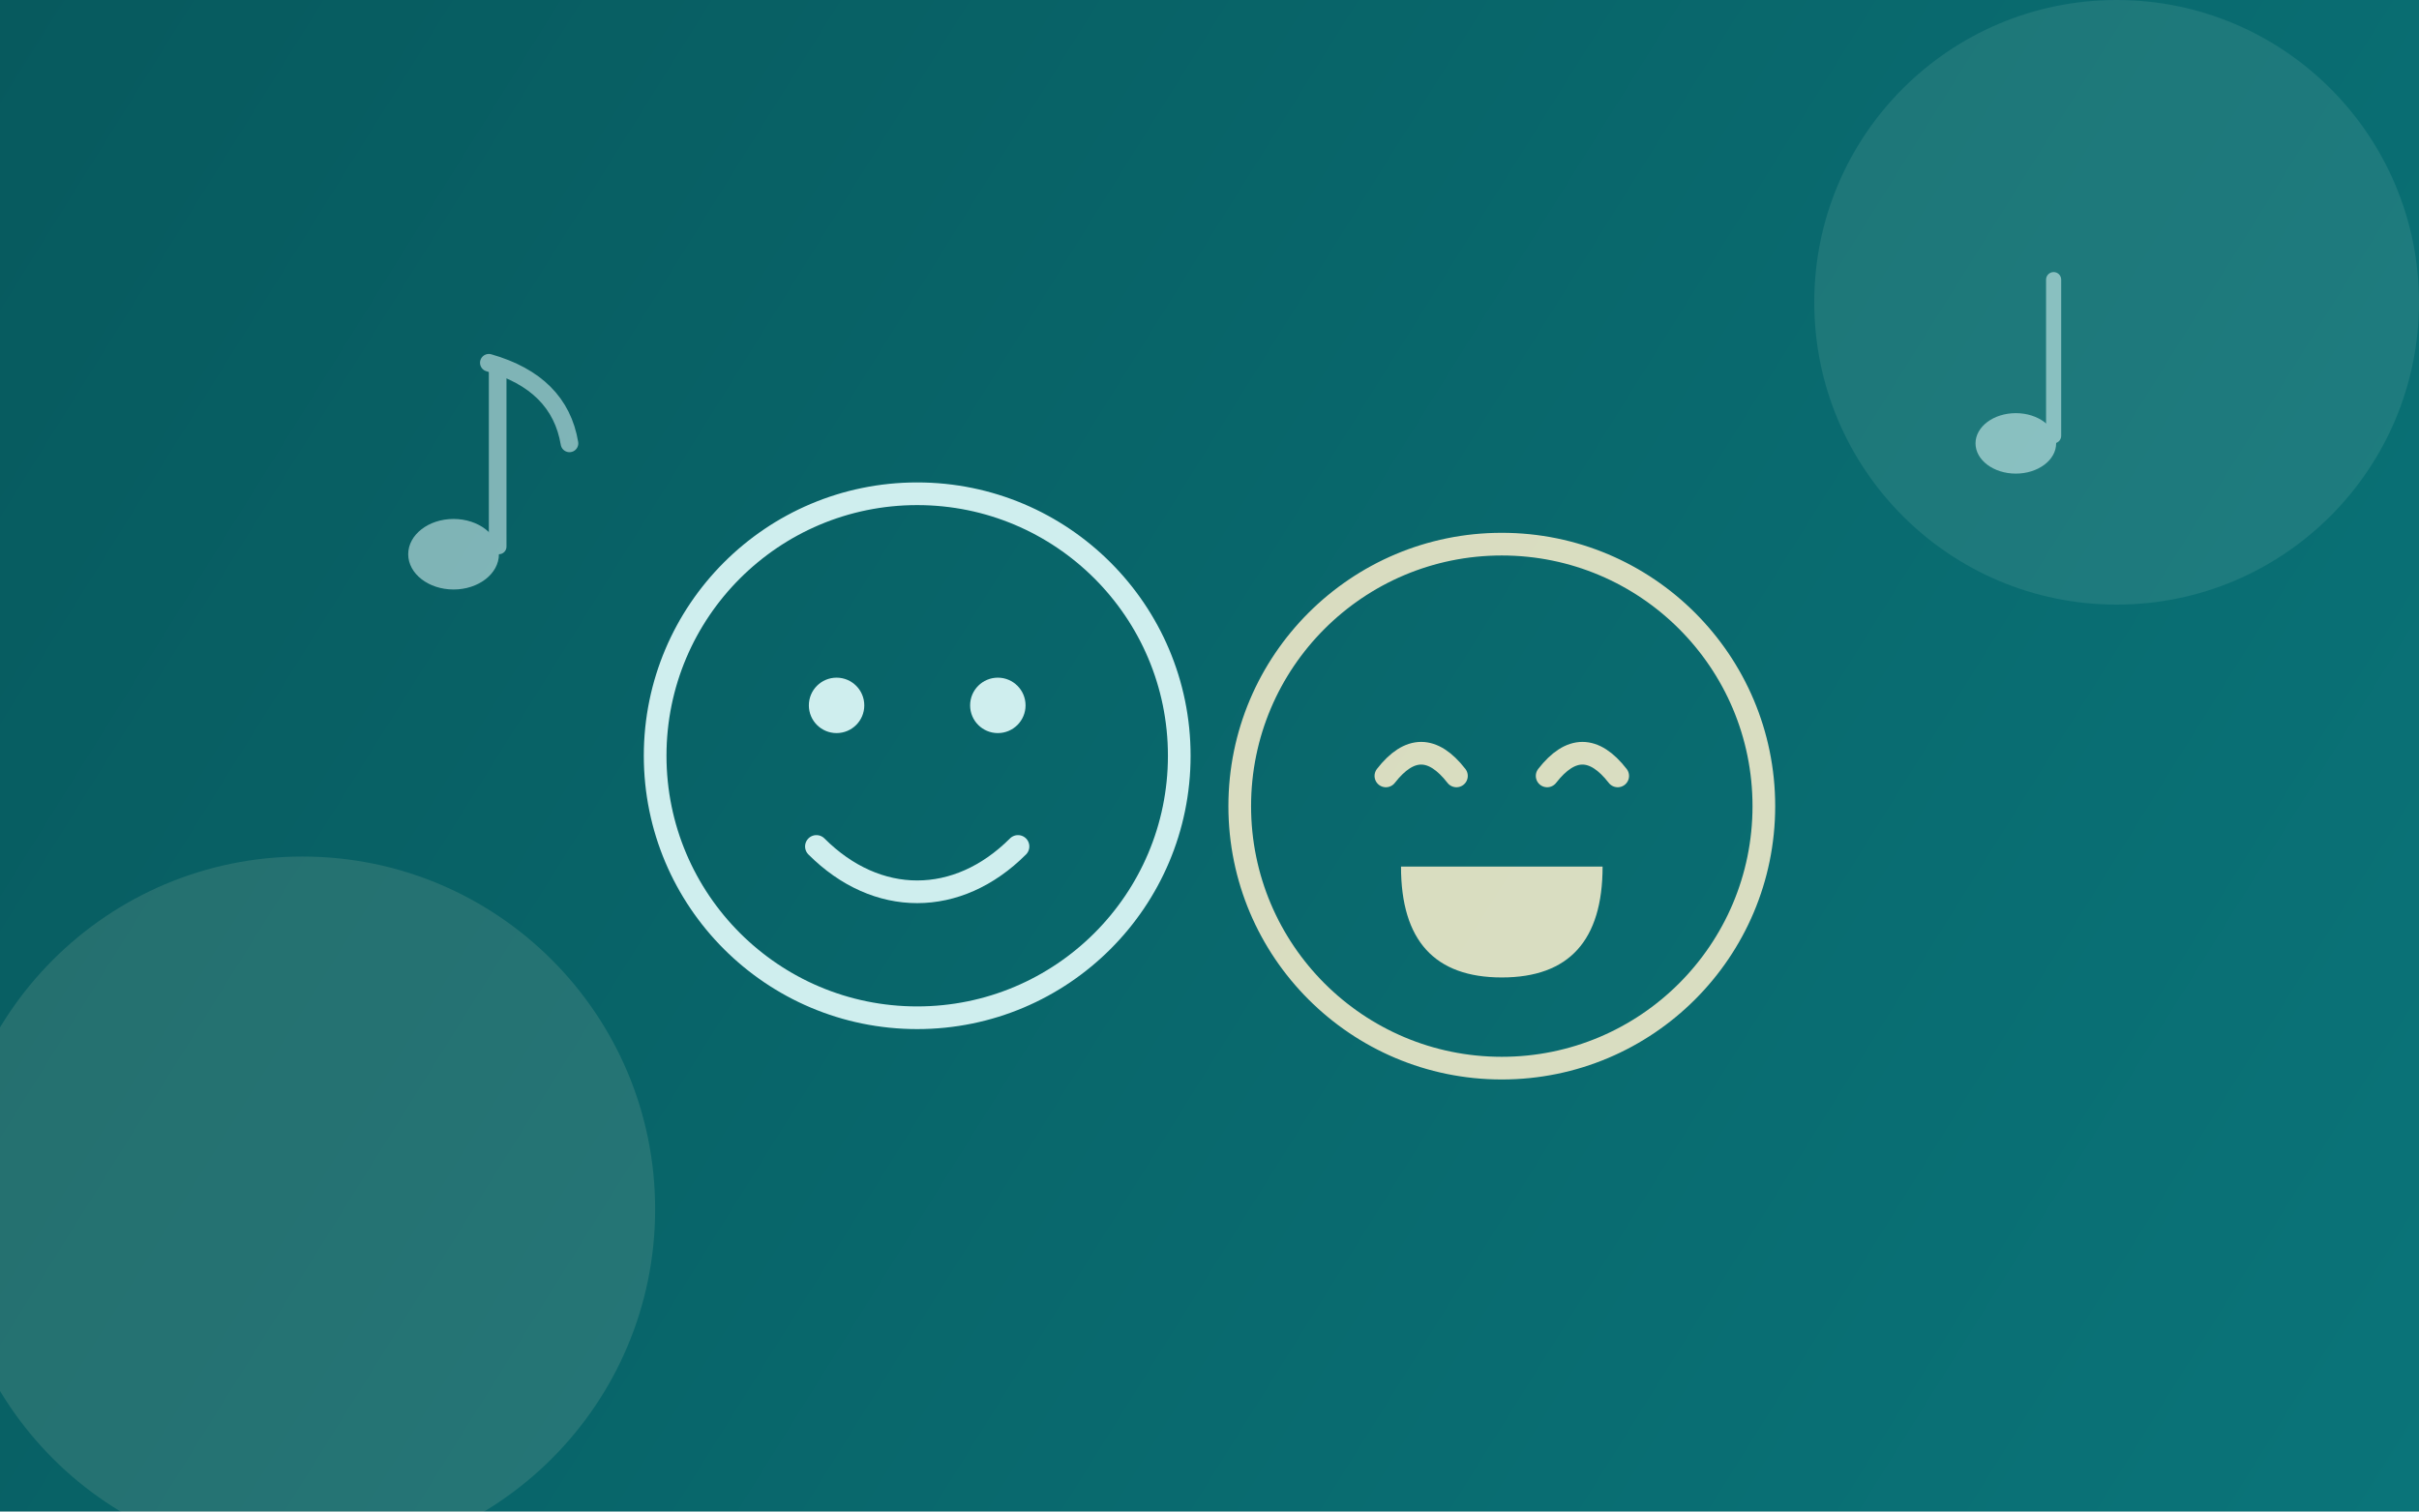
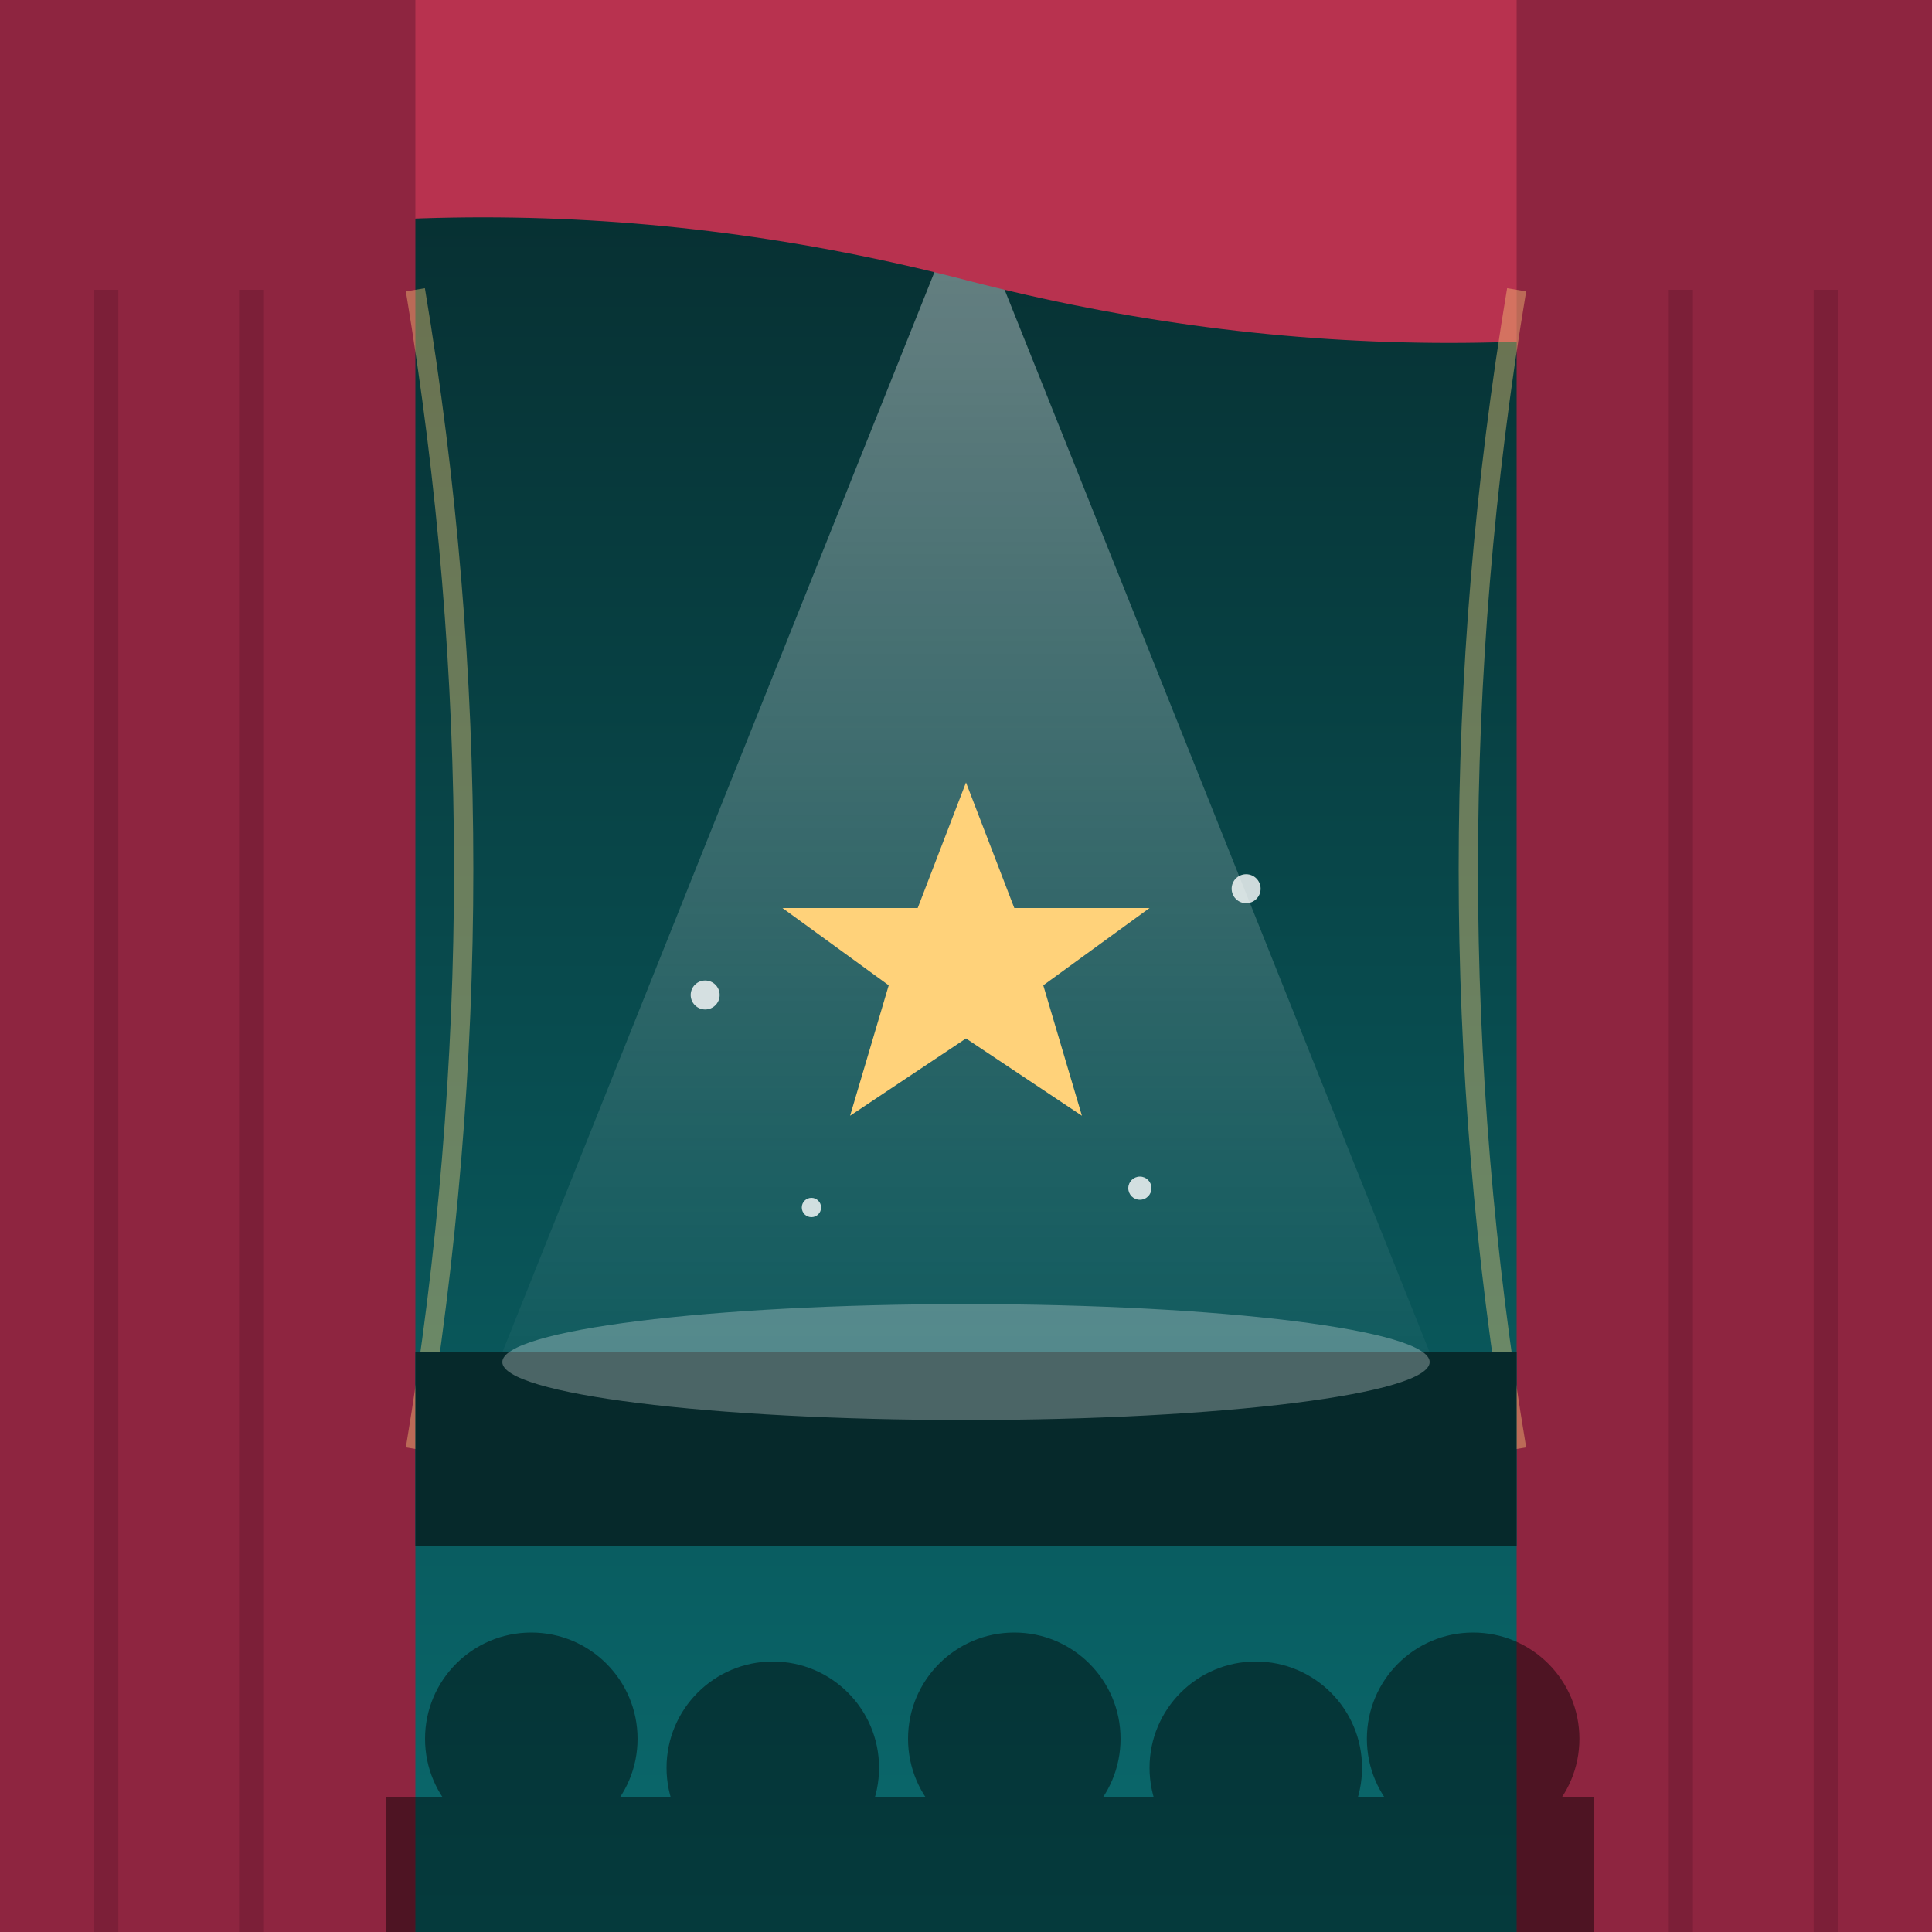
- <svg xmlns="http://www.w3.org/2000/svg" viewBox="0 0 480 300" role="img" aria-label="תרבות">
+ <svg xmlns="http://www.w3.org/2000/svg" viewBox="0 0 400 400" preserveAspectRatio="xMidYMid slice" role="img" aria-label="תרבות">
  <defs>
-     <linearGradient id="gCultureBg" x1="0" y1="0" x2="480" y2="300" gradientUnits="userSpaceOnUse">
-       <stop offset="0" stop-color="#075a5e" />
-       <stop offset="1" stop-color="#0a7479" />
+     <linearGradient id="sky" x1="0" y1="0" x2="0" y2="1">
+       <stop offset="0" stop-color="#06292b" />
+       <stop offset="0.75" stop-color="#0fa3a8" />
+       <stop offset="1" stop-color="#3cc3c7" />
+     </linearGradient>
+     <linearGradient id="skyDeep" x1="0" y1="0" x2="0" y2="1">
+       <stop offset="0" stop-color="#06292b" />
+       <stop offset="1" stop-color="#0a6a6e" />
+     </linearGradient>
+     <radialGradient id="glow">
+       <stop offset="0" stop-color="#fff" stop-opacity="0.6" />
+       <stop offset="1" stop-color="#fff" stop-opacity="0" />
+     </radialGradient>
+     <radialGradient id="warm">
+       <stop offset="0" stop-color="#ffd27a" stop-opacity="0.7" />
+       <stop offset="1" stop-color="#ffd27a" stop-opacity="0" />
+     </radialGradient>
+     <linearGradient id="beam" x1="0" y1="0" x2="0" y2="1">
+       <stop offset="0" stop-color="#fff" stop-opacity="0.4" />
+       <stop offset="1" stop-color="#fff" stop-opacity="0" />
    </linearGradient>
  </defs>
-   <rect width="480" height="300" fill="url(#gCultureBg)" />
-   <circle cx="60" cy="240" r="70" fill="#fef1cf" opacity="0.12" />
-   <circle cx="420" cy="60" r="60" fill="#ddf3e4" opacity="0.1" />
-   <g transform="translate(240,150)">
-     <g transform="translate(-58,0)">
-       <circle r="52" fill="none" stroke="#e0fafa" stroke-width="4.5" opacity="0.92" />
-       <circle cx="-16" cy="-10" r="5.5" fill="#e0fafa" opacity="0.92" />
-       <circle cx="16" cy="-10" r="5.5" fill="#e0fafa" opacity="0.92" />
-       <path d="M-20 18 C -8 30, 8 30, 20 18" fill="none" stroke="#e0fafa" stroke-width="4.5" stroke-linecap="round" opacity="0.92" />
-     </g>
-     <g transform="translate(58,10)">
-       <circle r="52" fill="none" stroke="#fef1cf" stroke-width="4.5" opacity="0.85" />
-       <path d="M-23 -6 Q -16 -15 -9 -6" fill="none" stroke="#fef1cf" stroke-width="4.5" stroke-linecap="round" opacity="0.85" />
-       <path d="M9 -6 Q 16 -15 23 -6" fill="none" stroke="#fef1cf" stroke-width="4.5" stroke-linecap="round" opacity="0.85" />
-       <path d="M-20 12 H20 Q 20 34 0 34 Q -20 34 -20 12 Z" fill="#fef1cf" opacity="0.85" />
-     </g>
-     <g fill="#e0fafa" opacity="0.55">
-       <ellipse cx="-150" cy="-40" rx="9" ry="7" />
-       <rect x="-143" y="-78" width="3.5" height="38" rx="1.5" />
-       <path d="M-143 -78 q 14 4 16 16" fill="none" stroke="#e0fafa" stroke-width="3.5" stroke-linecap="round" />
-       <ellipse cx="160" cy="-62" rx="8" ry="6" />
-       <rect x="166" y="-96" width="3" height="34" rx="1.5" />
-     </g>
+   <rect width="400" height="400" fill="url(#skyDeep)" />
+   <path d="M200 40 96 300H304Z" fill="url(#beam)" />
+   <path d="M0 0h400v58q-100 26-200 0t-200 0Z" fill="#b8324f" />
+   <path d="M0 0h86v400H0Z" fill="#8e2540" />
+   <path d="M314 0h86v400h-86Z" fill="#8e2540" />
+   <g stroke="#6e1a31" stroke-width="5" opacity="0.55">
+     <path d="M22 60v340M52 60v340M348 60v340M378 60v340" />
+   </g>
+   <path d="M86 60q20 120 0 240" stroke="#ffd27a" stroke-width="4" fill="none" opacity="0.4" />
+   <path d="M314 60q-20 120 0 240" stroke="#ffd27a" stroke-width="4" fill="none" opacity="0.4" />
+   <path d="M86 280H314v40H86Z" fill="#06292b" />
+   <ellipse cx="200" cy="282" rx="96" ry="12" fill="#fff" opacity="0.28" />
+   <path d="M200 162l10 26h28l-22 16 8 27-24-16-24 16 8-27-22-16h28Z" fill="#ffd27a" />
+   <circle cx="146" cy="206" r="3" fill="#fff" opacity="0.8" />
+   <circle cx="258" cy="184" r="3" fill="#fff" opacity="0.8" />
+   <circle cx="236" cy="246" r="2.4" fill="#fff" opacity="0.8" />
+   <circle cx="168" cy="250" r="2" fill="#fff" opacity="0.8" />
+   <g fill="#000" opacity="0.45">
+     <circle cx="110" cy="360" r="22" />
+     <circle cx="160" cy="366" r="22" />
+     <circle cx="210" cy="360" r="22" />
+     <circle cx="260" cy="366" r="22" />
+     <circle cx="305" cy="360" r="22" />
+     <path d="M80 372h250v40H80Z" />
  </g>
</svg>
